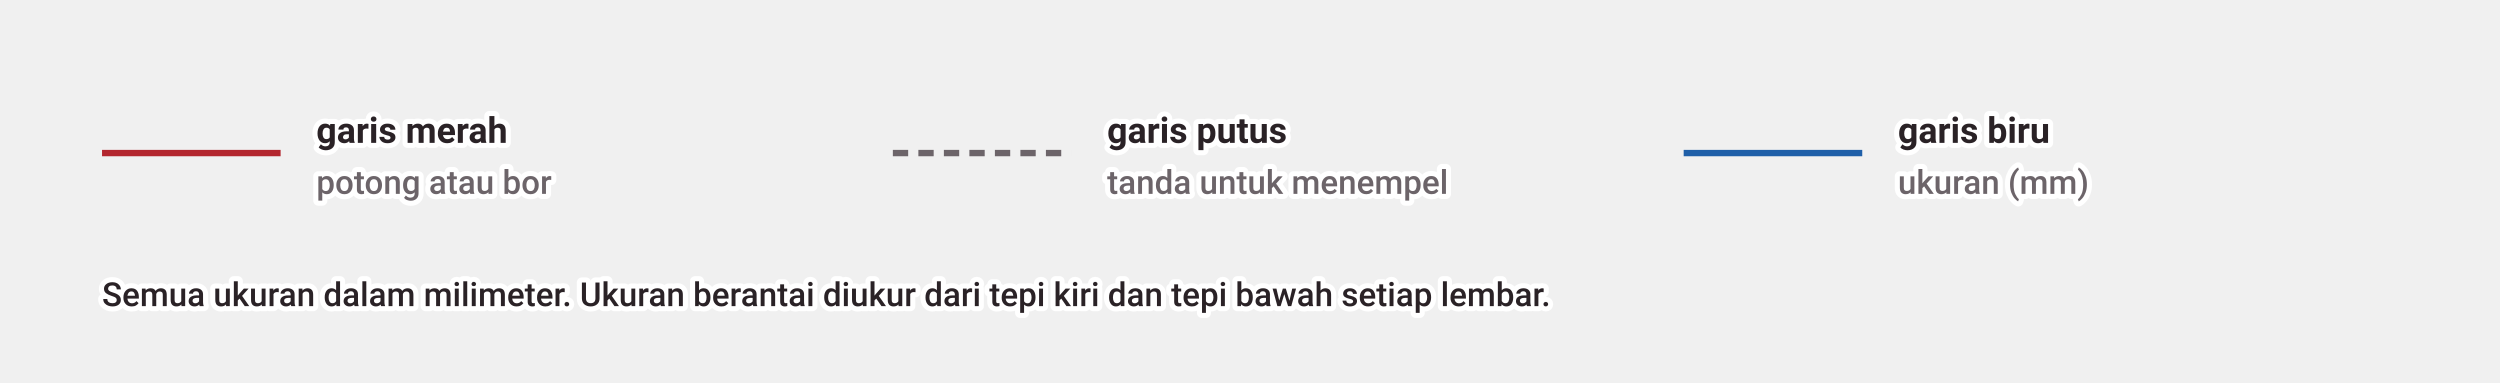
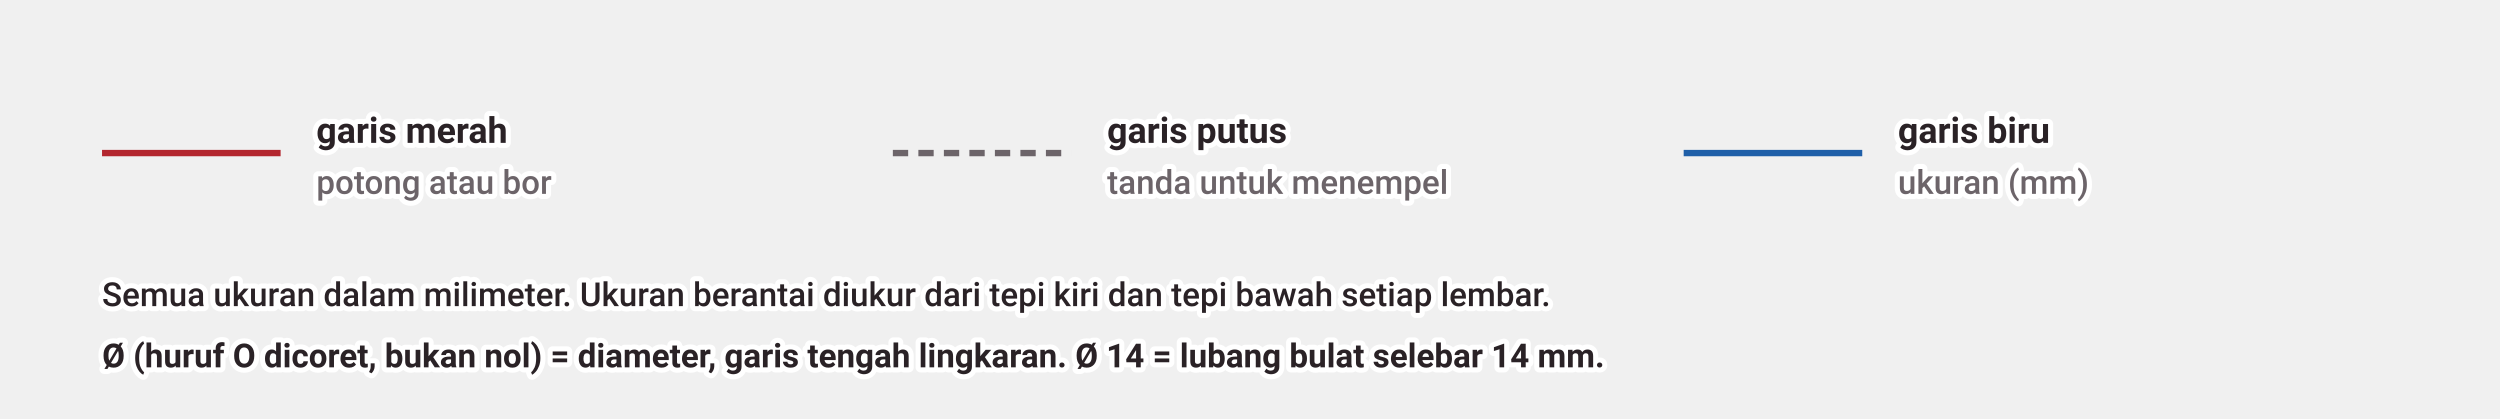
- <svg xmlns="http://www.w3.org/2000/svg" viewBox="0 0 980 150" font-family="system-ui,Segoe UI,Roboto,sans-serif" role="img" aria-label="Cara membaca gambar">
+ <svg xmlns="http://www.w3.org/2000/svg" viewBox="0 0 980 164" font-family="system-ui,Segoe UI,Roboto,sans-serif" role="img" aria-label="Cara membaca gambar">
  <defs>
    <marker id="pa" viewBox="0 0 10 10" refX="5" refY="5" markerWidth="7" markerHeight="7" orient="auto-start-reverse">
      <path d="M0,1 L9,5 L0,9 z" fill="#1f5fa8" />
    </marker>
    <marker id="pm" viewBox="0 0 10 10" refX="5" refY="5" markerWidth="7" markerHeight="7" orient="auto-start-reverse">
      <path d="M0,1 L9,5 L0,9 z" fill="#b3262e" />
    </marker>
  </defs>
  <line x1="40" y1="60" x2="110" y2="60" stroke="#b3262e" stroke-width="2.5" />
  <text x="124.0" y="56.0" font-size="14" font-weight="700" fill="#2a2226" text-anchor="start" paint-order="stroke" stroke="#fff" stroke-width="4" stroke-linejoin="round">garis merah</text>
  <text x="124.0" y="76.0" font-size="13" font-weight="500" fill="#6c6469" text-anchor="start" paint-order="stroke" stroke="#fff" stroke-width="4" stroke-linejoin="round">potong atau bor</text>
  <line x1="350" y1="60" x2="420" y2="60" stroke="#6c6469" stroke-width="2.5" stroke-dasharray="6 4" />
  <text x="434.0" y="56.0" font-size="14" font-weight="700" fill="#2a2226" text-anchor="start" paint-order="stroke" stroke="#fff" stroke-width="4" stroke-linejoin="round">garis putus</text>
  <text x="434.0" y="76.0" font-size="13" font-weight="500" fill="#6c6469" text-anchor="start" paint-order="stroke" stroke="#fff" stroke-width="4" stroke-linejoin="round">tanda untuk menempel</text>
  <line x1="660" y1="60" x2="730" y2="60" stroke="#1f5fa8" stroke-width="2.5" />
  <text x="744.0" y="56.0" font-size="14" font-weight="700" fill="#2a2226" text-anchor="start" paint-order="stroke" stroke="#fff" stroke-width="4" stroke-linejoin="round">garis biru</text>
  <text x="744.0" y="76.0" font-size="13" font-weight="500" fill="#6c6469" text-anchor="start" paint-order="stroke" stroke="#fff" stroke-width="4" stroke-linejoin="round">ukuran (mm)</text>
  <text x="40.0" y="120.0" font-size="13" font-weight="500" fill="#2a2226" text-anchor="start" paint-order="stroke" stroke="#fff" stroke-width="4" stroke-linejoin="round">Semua ukuran dalam milimeter. Ukuran berantai diukur dari tepi kiri dan tepi bawah setiap lembar.</text>
+   <text x="40.0" y="144.0" font-size="13" font-weight="700" fill="#2a2226" text-anchor="start" paint-order="stroke" stroke="#fff" stroke-width="4" stroke-linejoin="round">Ø (huruf O dicoret, bukan nol) = diameter, garis tengah lingkaran. Ø 14 = lubang bulat selebar 14 mm.</text>
</svg>
